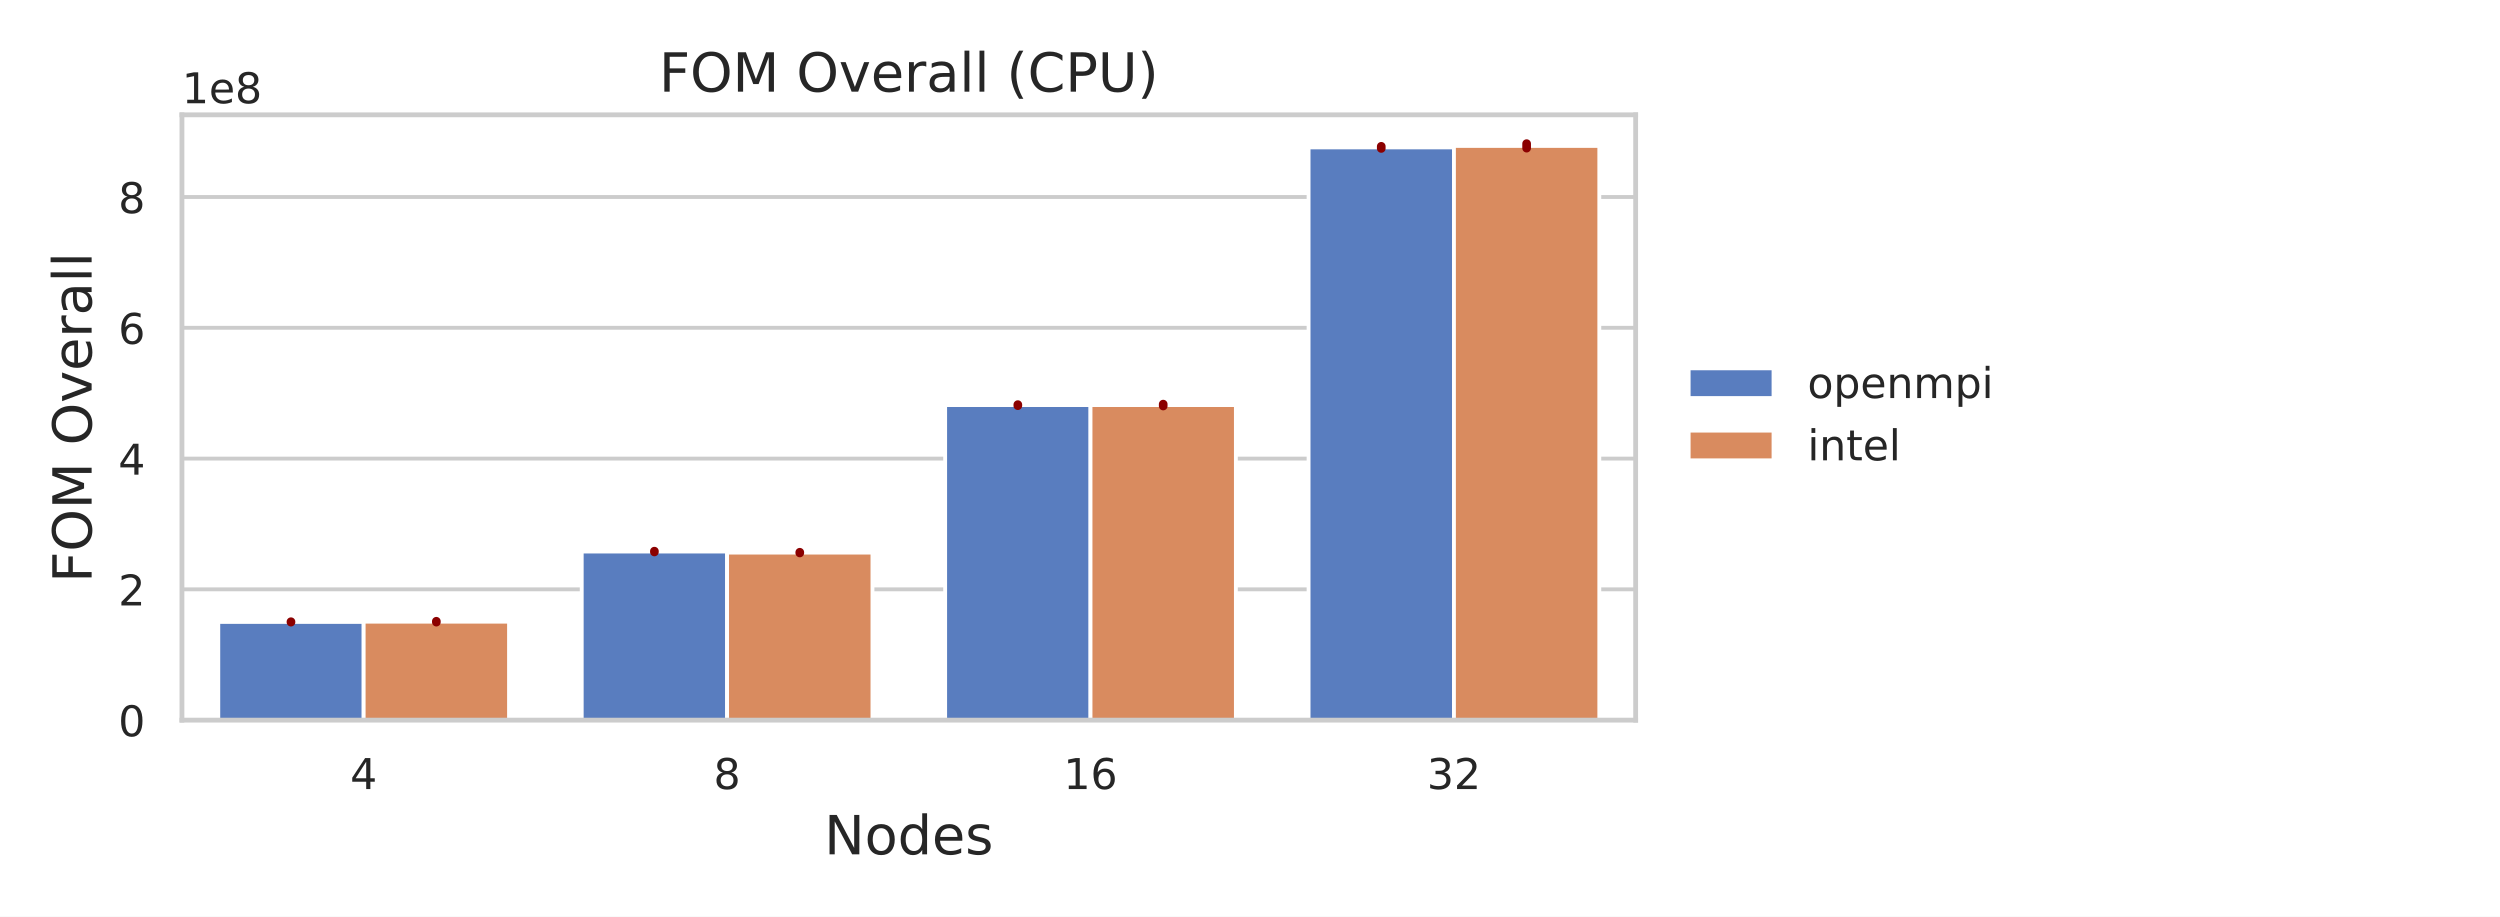
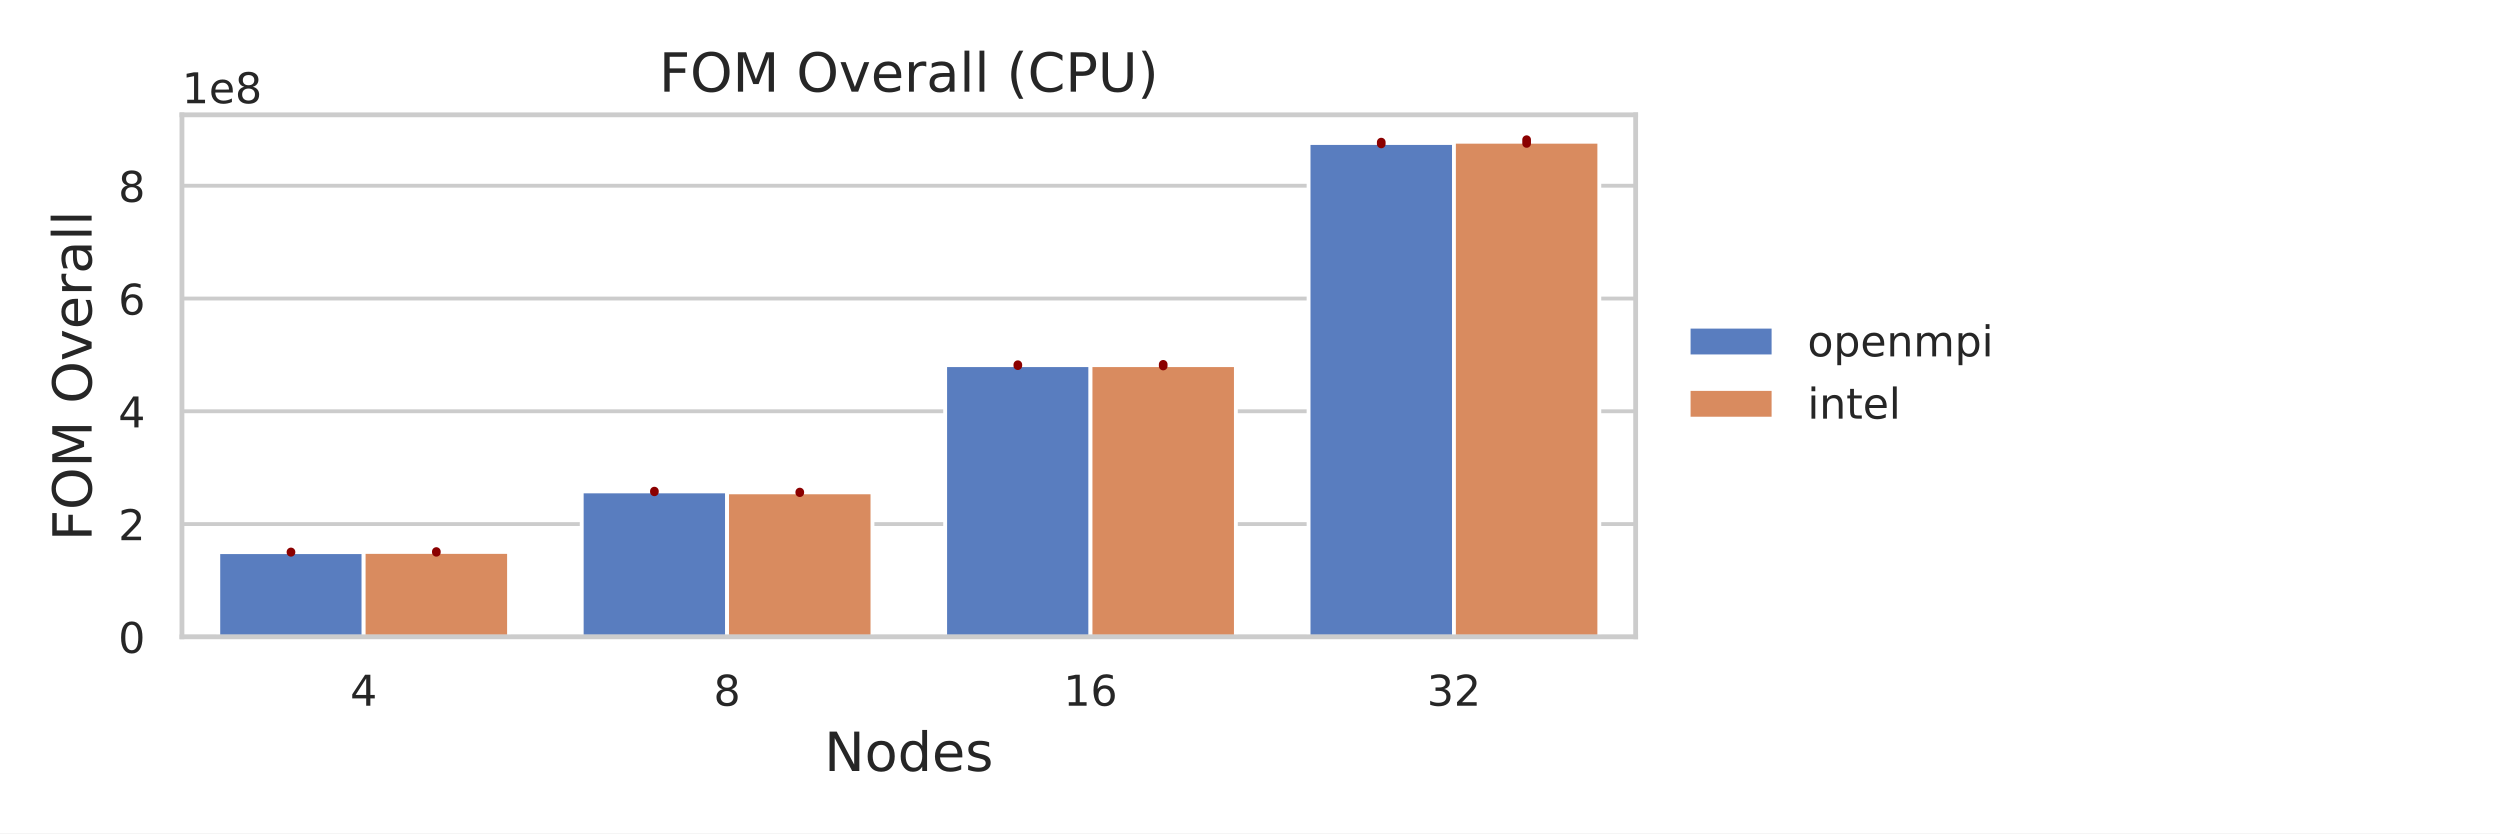
- <svg xmlns="http://www.w3.org/2000/svg" xmlns:xlink="http://www.w3.org/1999/xlink" width="648pt" height="237.6pt" viewBox="0 0 648 237.6" version="1.1">
+ <svg xmlns="http://www.w3.org/2000/svg" xmlns:xlink="http://www.w3.org/1999/xlink" width="648pt" height="216pt" viewBox="0 0 648 216" version="1.1">
  <defs>
    <style type="text/css">*{stroke-linejoin: round; stroke-linecap: butt}</style>
  </defs>
  <g id="figure_1">
    <g id="patch_1">
-       <path d="M 0 237.6  L 648 237.6  L 648 0  L 0 0  z " style="fill: #ffffff" />
+       <path d="M 0 216  L 648 216  L 648 0  L 0 0  z " style="fill: #ffffff" />
    </g>
    <g id="axes_1">
      <g id="patch_2">
-         <path d="M 47.16 186.66  L 423.961 186.66  L 423.961 29.76  L 47.16 29.76  z " style="fill: #ffffff" />
+         <path d="M 47.16 165.06  L 423.961 165.06  L 423.961 29.76  L 47.16 29.76  z " style="fill: #ffffff" />
      </g>
      <g id="matplotlib.axis_1">
        <g id="xtick_1">
          <g id="text_1">
-             <g style="fill: #262626" transform="translate(90.76078 204.5183) scale(0.11 -0.11)">
+             <g style="fill: #262626" transform="translate(90.76078 182.9183) scale(0.11 -0.11)">
              <defs>
                <path id="DejaVuSans-34" d="M 2419 4116  L 825 1625  L 2419 1625  L 2419 4116  z M 2253 4666  L 3047 4666  L 3047 1625  L 3713 1625  L 3713 1100  L 3047 1100  L 3047 0  L 2419 0  L 2419 1100  L 313 1100  L 313 1709  L 2253 4666  z " transform="scale(0.015625)" />
              </defs>
              <use xlink:href="#DejaVuSans-34" />
            </g>
          </g>
        </g>
        <g id="xtick_2">
          <g id="text_2">
-             <g style="fill: #262626" transform="translate(184.9611 204.5183) scale(0.11 -0.11)">
+             <g style="fill: #262626" transform="translate(184.9611 182.9183) scale(0.11 -0.11)">
              <defs>
                <path id="DejaVuSans-38" d="M 2034 2216  Q 1584 2216 1326 1975  Q 1069 1734 1069 1313  Q 1069 891 1326 650  Q 1584 409 2034 409  Q 2484 409 2743 651  Q 3003 894 3003 1313  Q 3003 1734 2745 1975  Q 2488 2216 2034 2216  z M 1403 2484  Q 997 2584 770 2862  Q 544 3141 544 3541  Q 544 4100 942 4425  Q 1341 4750 2034 4750  Q 2731 4750 3128 4425  Q 3525 4100 3525 3541  Q 3525 3141 3298 2862  Q 3072 2584 2669 2484  Q 3125 2378 3379 2068  Q 3634 1759 3634 1313  Q 3634 634 3220 271  Q 2806 -91 2034 -91  Q 1263 -91 848 271  Q 434 634 434 1313  Q 434 1759 690 2068  Q 947 2378 1403 2484  z M 1172 3481  Q 1172 3119 1398 2916  Q 1625 2713 2034 2713  Q 2441 2713 2670 2916  Q 2900 3119 2900 3481  Q 2900 3844 2670 4047  Q 2441 4250 2034 4250  Q 1625 4250 1398 4047  Q 1172 3844 1172 3481  z " transform="scale(0.015625)" />
              </defs>
              <use xlink:href="#DejaVuSans-38" />
            </g>
          </g>
        </g>
        <g id="xtick_3">
          <g id="text_3">
-             <g style="fill: #262626" transform="translate(275.662 204.5183) scale(0.11 -0.11)">
+             <g style="fill: #262626" transform="translate(275.662 182.9183) scale(0.11 -0.11)">
              <defs>
                <path id="DejaVuSans-31" d="M 794 531  L 1825 531  L 1825 4091  L 703 3866  L 703 4441  L 1819 4666  L 2450 4666  L 2450 531  L 3481 531  L 3481 0  L 794 0  L 794 531  z " transform="scale(0.015625)" />
                <path id="DejaVuSans-36" d="M 2113 2584  Q 1688 2584 1439 2293  Q 1191 2003 1191 1497  Q 1191 994 1439 701  Q 1688 409 2113 409  Q 2538 409 2786 701  Q 3034 994 3034 1497  Q 3034 2003 2786 2293  Q 2538 2584 2113 2584  z M 3366 4563  L 3366 3988  Q 3128 4100 2886 4159  Q 2644 4219 2406 4219  Q 1781 4219 1451 3797  Q 1122 3375 1075 2522  Q 1259 2794 1537 2939  Q 1816 3084 2150 3084  Q 2853 3084 3261 2657  Q 3669 2231 3669 1497  Q 3669 778 3244 343  Q 2819 -91 2113 -91  Q 1303 -91 875 529  Q 447 1150 447 2328  Q 447 3434 972 4092  Q 1497 4750 2381 4750  Q 2619 4750 2861 4703  Q 3103 4656 3366 4563  z " transform="scale(0.015625)" />
              </defs>
              <use xlink:href="#DejaVuSans-31" />
              <use xlink:href="#DejaVuSans-36" x="63.623" />
            </g>
          </g>
        </g>
        <g id="xtick_4">
          <g id="text_4">
-             <g style="fill: #262626" transform="translate(369.8623 204.5183) scale(0.11 -0.11)">
+             <g style="fill: #262626" transform="translate(369.8623 182.9183) scale(0.11 -0.11)">
              <defs>
                <path id="DejaVuSans-33" d="M 2597 2516  Q 3050 2419 3304 2112  Q 3559 1806 3559 1356  Q 3559 666 3084 287  Q 2609 -91 1734 -91  Q 1441 -91 1130 -33  Q 819 25 488 141  L 488 750  Q 750 597 1062 519  Q 1375 441 1716 441  Q 2309 441 2620 675  Q 2931 909 2931 1356  Q 2931 1769 2642 2001  Q 2353 2234 1838 2234  L 1294 2234  L 1294 2753  L 1863 2753  Q 2328 2753 2575 2939  Q 2822 3125 2822 3475  Q 2822 3834 2567 4026  Q 2313 4219 1838 4219  Q 1578 4219 1281 4162  Q 984 4106 628 3988  L 628 4550  Q 988 4650 1302 4700  Q 1616 4750 1894 4750  Q 2613 4750 3031 4423  Q 3450 4097 3450 3541  Q 3450 3153 3228 2886  Q 3006 2619 2597 2516  z " transform="scale(0.015625)" />
                <path id="DejaVuSans-32" d="M 1228 531  L 3431 531  L 3431 0  L 469 0  L 469 531  Q 828 903 1448 1529  Q 2069 2156 2228 2338  Q 2531 2678 2651 2914  Q 2772 3150 2772 3378  Q 2772 3750 2511 3984  Q 2250 4219 1831 4219  Q 1534 4219 1204 4116  Q 875 4013 500 3803  L 500 4441  Q 881 4594 1212 4672  Q 1544 4750 1819 4750  Q 2544 4750 2975 4387  Q 3406 4025 3406 3419  Q 3406 3131 3298 2873  Q 3191 2616 2906 2266  Q 2828 2175 2409 1742  Q 1991 1309 1228 531  z " transform="scale(0.015625)" />
              </defs>
              <use xlink:href="#DejaVuSans-33" />
              <use xlink:href="#DejaVuSans-32" x="63.623" />
            </g>
          </g>
        </g>
        <g id="text_5">
-           <g style="fill: #262626" transform="translate(213.643 221.4437) scale(0.14 -0.14)">
+           <g style="fill: #262626" transform="translate(213.643 199.8438) scale(0.14 -0.14)">
            <defs>
              <path id="DejaVuSans-4e" d="M 628 4666  L 1478 4666  L 3547 763  L 3547 4666  L 4159 4666  L 4159 0  L 3309 0  L 1241 3903  L 1241 0  L 628 0  L 628 4666  z " transform="scale(0.015625)" />
              <path id="DejaVuSans-6f" d="M 1959 3097  Q 1497 3097 1228 2736  Q 959 2375 959 1747  Q 959 1119 1226 758  Q 1494 397 1959 397  Q 2419 397 2687 759  Q 2956 1122 2956 1747  Q 2956 2369 2687 2733  Q 2419 3097 1959 3097  z M 1959 3584  Q 2709 3584 3137 3096  Q 3566 2609 3566 1747  Q 3566 888 3137 398  Q 2709 -91 1959 -91  Q 1206 -91 779 398  Q 353 888 353 1747  Q 353 2609 779 3096  Q 1206 3584 1959 3584  z " transform="scale(0.015625)" />
              <path id="DejaVuSans-64" d="M 2906 2969  L 2906 4863  L 3481 4863  L 3481 0  L 2906 0  L 2906 525  Q 2725 213 2448 61  Q 2172 -91 1784 -91  Q 1150 -91 751 415  Q 353 922 353 1747  Q 353 2572 751 3078  Q 1150 3584 1784 3584  Q 2172 3584 2448 3432  Q 2725 3281 2906 2969  z M 947 1747  Q 947 1113 1208 752  Q 1469 391 1925 391  Q 2381 391 2643 752  Q 2906 1113 2906 1747  Q 2906 2381 2643 2742  Q 2381 3103 1925 3103  Q 1469 3103 1208 2742  Q 947 2381 947 1747  z " transform="scale(0.015625)" />
              <path id="DejaVuSans-65" d="M 3597 1894  L 3597 1613  L 953 1613  Q 991 1019 1311 708  Q 1631 397 2203 397  Q 2534 397 2845 478  Q 3156 559 3463 722  L 3463 178  Q 3153 47 2828 -22  Q 2503 -91 2169 -91  Q 1331 -91 842 396  Q 353 884 353 1716  Q 353 2575 817 3079  Q 1281 3584 2069 3584  Q 2775 3584 3186 3129  Q 3597 2675 3597 1894  z M 3022 2063  Q 3016 2534 2758 2815  Q 2500 3097 2075 3097  Q 1594 3097 1305 2825  Q 1016 2553 972 2059  L 3022 2063  z " transform="scale(0.015625)" />
              <path id="DejaVuSans-73" d="M 2834 3397  L 2834 2853  Q 2591 2978 2328 3040  Q 2066 3103 1784 3103  Q 1356 3103 1142 2972  Q 928 2841 928 2578  Q 928 2378 1081 2264  Q 1234 2150 1697 2047  L 1894 2003  Q 2506 1872 2764 1633  Q 3022 1394 3022 966  Q 3022 478 2636 193  Q 2250 -91 1575 -91  Q 1294 -91 989 -36  Q 684 19 347 128  L 347 722  Q 666 556 975 473  Q 1284 391 1588 391  Q 1994 391 2212 530  Q 2431 669 2431 922  Q 2431 1156 2273 1281  Q 2116 1406 1581 1522  L 1381 1569  Q 847 1681 609 1914  Q 372 2147 372 2553  Q 372 3047 722 3315  Q 1072 3584 1716 3584  Q 2034 3584 2315 3537  Q 2597 3491 2834 3397  z " transform="scale(0.015625)" />
            </defs>
            <use xlink:href="#DejaVuSans-4e" />
            <use xlink:href="#DejaVuSans-6f" x="74.805" />
            <use xlink:href="#DejaVuSans-64" x="135.986" />
            <use xlink:href="#DejaVuSans-65" x="199.463" />
            <use xlink:href="#DejaVuSans-73" x="260.986" />
          </g>
        </g>
      </g>
      <g id="matplotlib.axis_2">
        <g id="ytick_1">
          <g id="line2d_1">
-             <path d="M 47.16 186.66  L 423.961 186.66  " clip-path="url(#p4c282c78d9)" style="fill: none; stroke: #cccccc; stroke-linecap: round" />
+             <path d="M 47.16 165.06  L 423.961 165.06  " clip-path="url(#p435fa68f39)" style="fill: none; stroke: #cccccc; stroke-linecap: round" />
          </g>
          <g id="text_6">
-             <g style="fill: #262626" transform="translate(30.66125 190.8391) scale(0.11 -0.11)">
+             <g style="fill: #262626" transform="translate(30.66125 169.2391) scale(0.11 -0.11)">
              <defs>
                <path id="DejaVuSans-30" d="M 2034 4250  Q 1547 4250 1301 3770  Q 1056 3291 1056 2328  Q 1056 1369 1301 889  Q 1547 409 2034 409  Q 2525 409 2770 889  Q 3016 1369 3016 2328  Q 3016 3291 2770 3770  Q 2525 4250 2034 4250  z M 2034 4750  Q 2819 4750 3233 4129  Q 3647 3509 3647 2328  Q 3647 1150 3233 529  Q 2819 -91 2034 -91  Q 1250 -91 836 529  Q 422 1150 422 2328  Q 422 3509 836 4129  Q 1250 4750 2034 4750  z " transform="scale(0.015625)" />
              </defs>
              <use xlink:href="#DejaVuSans-30" />
            </g>
          </g>
        </g>
        <g id="ytick_2">
          <g id="line2d_2">
-             <path d="M 47.16 152.761  L 423.961 152.761  " clip-path="url(#p4c282c78d9)" style="fill: none; stroke: #cccccc; stroke-linecap: round" />
+             <path d="M 47.16 135.832  L 423.961 135.832  " clip-path="url(#p435fa68f39)" style="fill: none; stroke: #cccccc; stroke-linecap: round" />
          </g>
          <g id="text_7">
-             <g style="fill: #262626" transform="translate(30.66125 156.9405) scale(0.11 -0.11)">
+             <g style="fill: #262626" transform="translate(30.66125 140.0115) scale(0.11 -0.11)">
              <use xlink:href="#DejaVuSans-32" />
            </g>
          </g>
        </g>
        <g id="ytick_3">
          <g id="line2d_3">
-             <path d="M 47.16 118.863  L 423.961 118.863  " clip-path="url(#p4c282c78d9)" style="fill: none; stroke: #cccccc; stroke-linecap: round" />
+             <path d="M 47.16 106.605  L 423.961 106.605  " clip-path="url(#p435fa68f39)" style="fill: none; stroke: #cccccc; stroke-linecap: round" />
          </g>
          <g id="text_8">
-             <g style="fill: #262626" transform="translate(30.66125 123.0419) scale(0.11 -0.11)">
+             <g style="fill: #262626" transform="translate(30.66125 110.7838) scale(0.11 -0.11)">
              <use xlink:href="#DejaVuSans-34" />
            </g>
          </g>
        </g>
        <g id="ytick_4">
          <g id="line2d_4">
-             <path d="M 47.16 84.964  L 423.961 84.964  " clip-path="url(#p4c282c78d9)" style="fill: none; stroke: #cccccc; stroke-linecap: round" />
+             <path d="M 47.16 77.377  L 423.961 77.377  " clip-path="url(#p435fa68f39)" style="fill: none; stroke: #cccccc; stroke-linecap: round" />
          </g>
          <g id="text_9">
-             <g style="fill: #262626" transform="translate(30.66125 89.14325) scale(0.11 -0.11)">
+             <g style="fill: #262626" transform="translate(30.66125 81.55615) scale(0.11 -0.11)">
              <use xlink:href="#DejaVuSans-36" />
            </g>
          </g>
        </g>
        <g id="ytick_5">
          <g id="line2d_5">
-             <path d="M 47.16 51.065  L 423.961 51.065  " clip-path="url(#p4c282c78d9)" style="fill: none; stroke: #cccccc; stroke-linecap: round" />
+             <path d="M 47.16 48.149  L 423.961 48.149  " clip-path="url(#p435fa68f39)" style="fill: none; stroke: #cccccc; stroke-linecap: round" />
          </g>
          <g id="text_10">
-             <g style="fill: #262626" transform="translate(30.66125 55.24463) scale(0.11 -0.11)">
+             <g style="fill: #262626" transform="translate(30.66125 52.32848) scale(0.11 -0.11)">
              <use xlink:href="#DejaVuSans-38" />
            </g>
          </g>
        </g>
        <g id="text_11">
-           <g style="fill: #262626" transform="translate(23.74969 151.0281) rotate(-90) scale(0.14 -0.14)">
+           <g style="fill: #262626" transform="translate(23.74969 140.2281) rotate(-90) scale(0.14 -0.14)">
            <defs>
              <path id="DejaVuSans-46" d="M 628 4666  L 3309 4666  L 3309 4134  L 1259 4134  L 1259 2759  L 3109 2759  L 3109 2228  L 1259 2228  L 1259 0  L 628 0  L 628 4666  z " transform="scale(0.015625)" />
              <path id="DejaVuSans-4f" d="M 2522 4238  Q 1834 4238 1429 3725  Q 1025 3213 1025 2328  Q 1025 1447 1429 934  Q 1834 422 2522 422  Q 3209 422 3611 934  Q 4013 1447 4013 2328  Q 4013 3213 3611 3725  Q 3209 4238 2522 4238  z M 2522 4750  Q 3503 4750 4090 4092  Q 4678 3434 4678 2328  Q 4678 1225 4090 567  Q 3503 -91 2522 -91  Q 1538 -91 948 565  Q 359 1222 359 2328  Q 359 3434 948 4092  Q 1538 4750 2522 4750  z " transform="scale(0.015625)" />
              <path id="DejaVuSans-4d" d="M 628 4666  L 1569 4666  L 2759 1491  L 3956 4666  L 4897 4666  L 4897 0  L 4281 0  L 4281 4097  L 3078 897  L 2444 897  L 1241 4097  L 1241 0  L 628 0  L 628 4666  z " transform="scale(0.015625)" />
              <path id="DejaVuSans-20" transform="scale(0.015625)" />
              <path id="DejaVuSans-76" d="M 191 3500  L 800 3500  L 1894 563  L 2988 3500  L 3597 3500  L 2284 0  L 1503 0  L 191 3500  z " transform="scale(0.015625)" />
              <path id="DejaVuSans-72" d="M 2631 2963  Q 2534 3019 2420 3045  Q 2306 3072 2169 3072  Q 1681 3072 1420 2755  Q 1159 2438 1159 1844  L 1159 0  L 581 0  L 581 3500  L 1159 3500  L 1159 2956  Q 1341 3275 1631 3429  Q 1922 3584 2338 3584  Q 2397 3584 2469 3576  Q 2541 3569 2628 3553  L 2631 2963  z " transform="scale(0.015625)" />
              <path id="DejaVuSans-61" d="M 2194 1759  Q 1497 1759 1228 1600  Q 959 1441 959 1056  Q 959 750 1161 570  Q 1363 391 1709 391  Q 2188 391 2477 730  Q 2766 1069 2766 1631  L 2766 1759  L 2194 1759  z M 3341 1997  L 3341 0  L 2766 0  L 2766 531  Q 2569 213 2275 61  Q 1981 -91 1556 -91  Q 1019 -91 701 211  Q 384 513 384 1019  Q 384 1609 779 1909  Q 1175 2209 1959 2209  L 2766 2209  L 2766 2266  Q 2766 2663 2505 2880  Q 2244 3097 1772 3097  Q 1472 3097 1187 3025  Q 903 2953 641 2809  L 641 3341  Q 956 3463 1253 3523  Q 1550 3584 1831 3584  Q 2591 3584 2966 3190  Q 3341 2797 3341 1997  z " transform="scale(0.015625)" />
              <path id="DejaVuSans-6c" d="M 603 4863  L 1178 4863  L 1178 0  L 603 0  L 603 4863  z " transform="scale(0.015625)" />
            </defs>
            <use xlink:href="#DejaVuSans-46" />
            <use xlink:href="#DejaVuSans-4f" x="57.52" />
            <use xlink:href="#DejaVuSans-4d" x="136.23" />
            <use xlink:href="#DejaVuSans-20" x="222.51" />
            <use xlink:href="#DejaVuSans-4f" x="254.297" />
            <use xlink:href="#DejaVuSans-76" x="333.008" />
            <use xlink:href="#DejaVuSans-65" x="392.188" />
            <use xlink:href="#DejaVuSans-72" x="453.711" />
            <use xlink:href="#DejaVuSans-61" x="494.824" />
            <use xlink:href="#DejaVuSans-6c" x="556.104" />
            <use xlink:href="#DejaVuSans-6c" x="583.887" />
          </g>
        </g>
        <g id="text_12">
          <g style="fill: #262626" transform="translate(47.16 26.76) scale(0.11 -0.11)">
            <use xlink:href="#DejaVuSans-31" />
            <use xlink:href="#DejaVuSans-65" x="63.623" />
            <use xlink:href="#DejaVuSans-38" x="125.146" />
          </g>
        </g>
      </g>
      <g id="patch_3">
-         <path d="M 56.58 186.66  L 94.26 186.66  L 94.26 161.202  L 56.58 161.202  z " clip-path="url(#p4c282c78d9)" style="fill: #597dbf; stroke: #ffffff; stroke-linejoin: miter" />
+         <path d="M 56.58 165.06  L 94.26 165.06  L 94.26 143.11  L 56.58 143.11  z " clip-path="url(#p435fa68f39)" style="fill: #597dbf; stroke: #ffffff; stroke-linejoin: miter" />
      </g>
      <g id="patch_4">
-         <path d="M 150.78 186.66  L 188.46 186.66  L 188.46 142.957  L 150.78 142.957  z " clip-path="url(#p4c282c78d9)" style="fill: #597dbf; stroke: #ffffff; stroke-linejoin: miter" />
+         <path d="M 150.78 165.06  L 188.46 165.06  L 188.46 127.379  L 150.78 127.379  z " clip-path="url(#p435fa68f39)" style="fill: #597dbf; stroke: #ffffff; stroke-linejoin: miter" />
      </g>
      <g id="patch_5">
-         <path d="M 244.981 186.66  L 282.661 186.66  L 282.661 104.992  L 244.981 104.992  z " clip-path="url(#p4c282c78d9)" style="fill: #597dbf; stroke: #ffffff; stroke-linejoin: miter" />
+         <path d="M 244.981 165.06  L 282.661 165.06  L 282.661 94.645  L 244.981 94.645  z " clip-path="url(#p435fa68f39)" style="fill: #597dbf; stroke: #ffffff; stroke-linejoin: miter" />
      </g>
      <g id="patch_6">
-         <path d="M 339.181 186.66  L 376.861 186.66  L 376.861 38.215  L 339.181 38.215  z " clip-path="url(#p4c282c78d9)" style="fill: #597dbf; stroke: #ffffff; stroke-linejoin: miter" />
+         <path d="M 339.181 165.06  L 376.861 165.06  L 376.861 37.07  L 339.181 37.07  z " clip-path="url(#p435fa68f39)" style="fill: #597dbf; stroke: #ffffff; stroke-linejoin: miter" />
      </g>
      <g id="patch_7">
-         <path d="M 94.26 186.66  L 131.94 186.66  L 131.94 161.145  L 94.26 161.145  z " clip-path="url(#p4c282c78d9)" style="fill: #d98b5f; stroke: #ffffff; stroke-linejoin: miter" />
+         <path d="M 94.26 165.06  L 131.94 165.06  L 131.94 143.061  L 94.26 143.061  z " clip-path="url(#p435fa68f39)" style="fill: #d98b5f; stroke: #ffffff; stroke-linejoin: miter" />
      </g>
      <g id="patch_8">
-         <path d="M 188.46 186.66  L 226.141 186.66  L 226.141 143.234  L 188.46 143.234  z " clip-path="url(#p4c282c78d9)" style="fill: #d98b5f; stroke: #ffffff; stroke-linejoin: miter" />
+         <path d="M 188.46 165.06  L 226.141 165.06  L 226.141 127.618  L 188.46 127.618  z " clip-path="url(#p435fa68f39)" style="fill: #d98b5f; stroke: #ffffff; stroke-linejoin: miter" />
      </g>
      <g id="patch_9">
-         <path d="M 282.661 186.66  L 320.341 186.66  L 320.341 104.994  L 282.661 104.994  z " clip-path="url(#p4c282c78d9)" style="fill: #d98b5f; stroke: #ffffff; stroke-linejoin: miter" />
+         <path d="M 282.661 165.06  L 320.341 165.06  L 320.341 94.647  L 282.661 94.647  z " clip-path="url(#p435fa68f39)" style="fill: #d98b5f; stroke: #ffffff; stroke-linejoin: miter" />
      </g>
      <g id="patch_10">
-         <path d="M 376.861 186.66  L 414.541 186.66  L 414.541 37.822  L 376.861 37.822  z " clip-path="url(#p4c282c78d9)" style="fill: #d98b5f; stroke: #ffffff; stroke-linejoin: miter" />
+         <path d="M 376.861 165.06  L 414.541 165.06  L 414.541 36.731  L 376.861 36.731  z " clip-path="url(#p435fa68f39)" style="fill: #d98b5f; stroke: #ffffff; stroke-linejoin: miter" />
      </g>
      <g id="patch_11">
-         <path d="M 94.26 186.66  L 94.26 186.66  L 94.26 186.66  L 94.26 186.66  z " clip-path="url(#p4c282c78d9)" style="fill: #597dbf; stroke: #ffffff; stroke-linejoin: miter" />
+         <path d="M 94.26 165.06  L 94.26 165.06  L 94.26 165.06  L 94.26 165.06  z " clip-path="url(#p435fa68f39)" style="fill: #597dbf; stroke: #ffffff; stroke-linejoin: miter" />
      </g>
      <g id="patch_12">
-         <path d="M 94.26 186.66  L 94.26 186.66  L 94.26 186.66  L 94.26 186.66  z " clip-path="url(#p4c282c78d9)" style="fill: #d98b5f; stroke: #ffffff; stroke-linejoin: miter" />
+         <path d="M 94.26 165.06  L 94.26 165.06  L 94.26 165.06  L 94.26 165.06  z " clip-path="url(#p435fa68f39)" style="fill: #d98b5f; stroke: #ffffff; stroke-linejoin: miter" />
      </g>
      <g id="line2d_6">
-         <path d="M 75.42 161.256  L 75.42 161.148  " clip-path="url(#p4c282c78d9)" style="fill: none; stroke: #8b0000; stroke-width: 2.25; stroke-linecap: round" />
+         <path d="M 75.42 143.157  L 75.42 143.064  " clip-path="url(#p435fa68f39)" style="fill: none; stroke: #8b0000; stroke-width: 2.25; stroke-linecap: round" />
      </g>
      <g id="line2d_7">
-         <path d="M 169.62 143.066  L 169.62 142.859  " clip-path="url(#p4c282c78d9)" style="fill: none; stroke: #8b0000; stroke-width: 2.25; stroke-linecap: round" />
+         <path d="M 169.62 127.484  L 169.62 127.295  " clip-path="url(#p435fa68f39)" style="fill: none; stroke: #8b0000; stroke-width: 2.25; stroke-linecap: round" />
      </g>
      <g id="line2d_8">
-         <path d="M 263.821 105.151  L 263.821 104.879  " clip-path="url(#p4c282c78d9)" style="fill: none; stroke: #8b0000; stroke-width: 2.25; stroke-linecap: round" />
+         <path d="M 263.821 94.781  L 263.821 94.528  " clip-path="url(#p435fa68f39)" style="fill: none; stroke: #8b0000; stroke-width: 2.25; stroke-linecap: round" />
      </g>
      <g id="line2d_9">
-         <path d="M 358.021 38.478  L 358.021 37.926  " clip-path="url(#p4c282c78d9)" style="fill: none; stroke: #8b0000; stroke-width: 2.25; stroke-linecap: round" />
+         <path d="M 358.021 37.308  L 358.021 36.832  " clip-path="url(#p435fa68f39)" style="fill: none; stroke: #8b0000; stroke-width: 2.25; stroke-linecap: round" />
      </g>
      <g id="line2d_10">
-         <path d="M 113.1 161.256  L 113.1 161.033  " clip-path="url(#p4c282c78d9)" style="fill: none; stroke: #8b0000; stroke-width: 2.25; stroke-linecap: round" />
+         <path d="M 113.1 143.157  L 113.1 142.959  " clip-path="url(#p435fa68f39)" style="fill: none; stroke: #8b0000; stroke-width: 2.25; stroke-linecap: round" />
      </g>
      <g id="line2d_11">
-         <path d="M 207.301 143.325  L 207.301 143.143  " clip-path="url(#p4c282c78d9)" style="fill: none; stroke: #8b0000; stroke-width: 2.25; stroke-linecap: round" />
+         <path d="M 207.301 127.697  L 207.301 127.539  " clip-path="url(#p435fa68f39)" style="fill: none; stroke: #8b0000; stroke-width: 2.25; stroke-linecap: round" />
      </g>
      <g id="line2d_12">
-         <path d="M 301.501 105.236  L 301.501 104.75  " clip-path="url(#p4c282c78d9)" style="fill: none; stroke: #8b0000; stroke-width: 2.25; stroke-linecap: round" />
+         <path d="M 301.501 94.869  L 301.501 94.437  " clip-path="url(#p435fa68f39)" style="fill: none; stroke: #8b0000; stroke-width: 2.25; stroke-linecap: round" />
      </g>
      <g id="line2d_13">
-         <path d="M 395.701 38.4  L 395.701 37.231  " clip-path="url(#p4c282c78d9)" style="fill: none; stroke: #8b0000; stroke-width: 2.25; stroke-linecap: round" />
+         <path d="M 395.701 37.182  L 395.701 36.203  " clip-path="url(#p435fa68f39)" style="fill: none; stroke: #8b0000; stroke-width: 2.25; stroke-linecap: round" />
      </g>
      <g id="patch_13">
-         <path d="M 47.16 186.66  L 47.16 29.76  " style="fill: none; stroke: #cccccc; stroke-width: 1.25; stroke-linejoin: miter; stroke-linecap: square" />
+         <path d="M 47.16 165.06  L 47.16 29.76  " style="fill: none; stroke: #cccccc; stroke-width: 1.25; stroke-linejoin: miter; stroke-linecap: square" />
      </g>
      <g id="patch_14">
-         <path d="M 423.961 186.66  L 423.961 29.76  " style="fill: none; stroke: #cccccc; stroke-width: 1.25; stroke-linejoin: miter; stroke-linecap: square" />
+         <path d="M 423.961 165.06  L 423.961 29.76  " style="fill: none; stroke: #cccccc; stroke-width: 1.25; stroke-linejoin: miter; stroke-linecap: square" />
      </g>
      <g id="patch_15">
-         <path d="M 47.16 186.66  L 423.961 186.66  " style="fill: none; stroke: #cccccc; stroke-width: 1.25; stroke-linejoin: miter; stroke-linecap: square" />
+         <path d="M 47.16 165.06  L 423.961 165.06  " style="fill: none; stroke: #cccccc; stroke-width: 1.25; stroke-linejoin: miter; stroke-linecap: square" />
      </g>
      <g id="patch_16">
        <path d="M 47.16 29.76  L 423.961 29.76  " style="fill: none; stroke: #cccccc; stroke-width: 1.25; stroke-linejoin: miter; stroke-linecap: square" />
      </g>
      <g id="text_13">
        <g style="fill: #262626" transform="translate(170.8237 23.76) scale(0.14 -0.14)">
          <defs>
            <path id="DejaVuSans-28" d="M 1984 4856  Q 1566 4138 1362 3434  Q 1159 2731 1159 2009  Q 1159 1288 1364 580  Q 1569 -128 1984 -844  L 1484 -844  Q 1016 -109 783 600  Q 550 1309 550 2009  Q 550 2706 781 3412  Q 1013 4119 1484 4856  L 1984 4856  z " transform="scale(0.015625)" />
            <path id="DejaVuSans-43" d="M 4122 4306  L 4122 3641  Q 3803 3938 3442 4084  Q 3081 4231 2675 4231  Q 1875 4231 1450 3742  Q 1025 3253 1025 2328  Q 1025 1406 1450 917  Q 1875 428 2675 428  Q 3081 428 3442 575  Q 3803 722 4122 1019  L 4122 359  Q 3791 134 3420 21  Q 3050 -91 2638 -91  Q 1578 -91 968 557  Q 359 1206 359 2328  Q 359 3453 968 4101  Q 1578 4750 2638 4750  Q 3056 4750 3426 4639  Q 3797 4528 4122 4306  z " transform="scale(0.015625)" />
            <path id="DejaVuSans-50" d="M 1259 4147  L 1259 2394  L 2053 2394  Q 2494 2394 2734 2622  Q 2975 2850 2975 3272  Q 2975 3691 2734 3919  Q 2494 4147 2053 4147  L 1259 4147  z M 628 4666  L 2053 4666  Q 2838 4666 3239 4311  Q 3641 3956 3641 3272  Q 3641 2581 3239 2228  Q 2838 1875 2053 1875  L 1259 1875  L 1259 0  L 628 0  L 628 4666  z " transform="scale(0.015625)" />
            <path id="DejaVuSans-55" d="M 556 4666  L 1191 4666  L 1191 1831  Q 1191 1081 1462 751  Q 1734 422 2344 422  Q 2950 422 3222 751  Q 3494 1081 3494 1831  L 3494 4666  L 4128 4666  L 4128 1753  Q 4128 841 3676 375  Q 3225 -91 2344 -91  Q 1459 -91 1007 375  Q 556 841 556 1753  L 556 4666  z " transform="scale(0.015625)" />
            <path id="DejaVuSans-29" d="M 513 4856  L 1013 4856  Q 1481 4119 1714 3412  Q 1947 2706 1947 2009  Q 1947 1309 1714 600  Q 1481 -109 1013 -844  L 513 -844  Q 928 -128 1133 580  Q 1338 1288 1338 2009  Q 1338 2731 1133 3434  Q 928 4138 513 4856  z " transform="scale(0.015625)" />
          </defs>
          <use xlink:href="#DejaVuSans-46" />
          <use xlink:href="#DejaVuSans-4f" x="57.52" />
          <use xlink:href="#DejaVuSans-4d" x="136.23" />
          <use xlink:href="#DejaVuSans-20" x="222.51" />
          <use xlink:href="#DejaVuSans-4f" x="254.297" />
          <use xlink:href="#DejaVuSans-76" x="333.008" />
          <use xlink:href="#DejaVuSans-65" x="392.188" />
          <use xlink:href="#DejaVuSans-72" x="453.711" />
          <use xlink:href="#DejaVuSans-61" x="494.824" />
          <use xlink:href="#DejaVuSans-6c" x="556.104" />
          <use xlink:href="#DejaVuSans-6c" x="583.887" />
          <use xlink:href="#DejaVuSans-20" x="611.67" />
          <use xlink:href="#DejaVuSans-28" x="643.457" />
          <use xlink:href="#DejaVuSans-43" x="682.471" />
          <use xlink:href="#DejaVuSans-50" x="752.295" />
          <use xlink:href="#DejaVuSans-55" x="812.598" />
          <use xlink:href="#DejaVuSans-29" x="885.791" />
        </g>
      </g>
    </g>
    <g id="axes_2">
      <g id="legend_1">
        <g id="patch_17">
-           <path d="M 437.699 103.172  L 459.699 103.172  L 459.699 95.472  L 437.699 95.472  z " style="fill: #597dbf; stroke: #ffffff; stroke-linejoin: miter" />
+           <path d="M 437.699 92.372  L 459.699 92.372  L 459.699 84.672  L 437.699 84.672  z " style="fill: #597dbf; stroke: #ffffff; stroke-linejoin: miter" />
        </g>
        <g id="text_14">
-           <g style="fill: #262626" transform="translate(468.4993 103.1723) scale(0.11 -0.11)">
+           <g style="fill: #262626" transform="translate(468.4993 92.37234) scale(0.11 -0.11)">
            <defs>
              <path id="DejaVuSans-70" d="M 1159 525  L 1159 -1331  L 581 -1331  L 581 3500  L 1159 3500  L 1159 2969  Q 1341 3281 1617 3432  Q 1894 3584 2278 3584  Q 2916 3584 3314 3078  Q 3713 2572 3713 1747  Q 3713 922 3314 415  Q 2916 -91 2278 -91  Q 1894 -91 1617 61  Q 1341 213 1159 525  z M 3116 1747  Q 3116 2381 2855 2742  Q 2594 3103 2138 3103  Q 1681 3103 1420 2742  Q 1159 2381 1159 1747  Q 1159 1113 1420 752  Q 1681 391 2138 391  Q 2594 391 2855 752  Q 3116 1113 3116 1747  z " transform="scale(0.015625)" />
              <path id="DejaVuSans-6e" d="M 3513 2113  L 3513 0  L 2938 0  L 2938 2094  Q 2938 2591 2744 2837  Q 2550 3084 2163 3084  Q 1697 3084 1428 2787  Q 1159 2491 1159 1978  L 1159 0  L 581 0  L 581 3500  L 1159 3500  L 1159 2956  Q 1366 3272 1645 3428  Q 1925 3584 2291 3584  Q 2894 3584 3203 3211  Q 3513 2838 3513 2113  z " transform="scale(0.015625)" />
              <path id="DejaVuSans-6d" d="M 3328 2828  Q 3544 3216 3844 3400  Q 4144 3584 4550 3584  Q 5097 3584 5394 3201  Q 5691 2819 5691 2113  L 5691 0  L 5113 0  L 5113 2094  Q 5113 2597 4934 2840  Q 4756 3084 4391 3084  Q 3944 3084 3684 2787  Q 3425 2491 3425 1978  L 3425 0  L 2847 0  L 2847 2094  Q 2847 2600 2669 2842  Q 2491 3084 2119 3084  Q 1678 3084 1418 2786  Q 1159 2488 1159 1978  L 1159 0  L 581 0  L 581 3500  L 1159 3500  L 1159 2956  Q 1356 3278 1631 3431  Q 1906 3584 2284 3584  Q 2666 3584 2933 3390  Q 3200 3197 3328 2828  z " transform="scale(0.015625)" />
              <path id="DejaVuSans-69" d="M 603 3500  L 1178 3500  L 1178 0  L 603 0  L 603 3500  z M 603 4863  L 1178 4863  L 1178 4134  L 603 4134  L 603 4863  z " transform="scale(0.015625)" />
            </defs>
            <use xlink:href="#DejaVuSans-6f" />
            <use xlink:href="#DejaVuSans-70" x="61.182" />
            <use xlink:href="#DejaVuSans-65" x="124.658" />
            <use xlink:href="#DejaVuSans-6e" x="186.182" />
            <use xlink:href="#DejaVuSans-6d" x="249.561" />
            <use xlink:href="#DejaVuSans-70" x="346.973" />
            <use xlink:href="#DejaVuSans-69" x="410.449" />
          </g>
        </g>
        <g id="patch_18">
-           <path d="M 437.699 119.318  L 459.699 119.318  L 459.699 111.618  L 437.699 111.618  z " style="fill: #d98b5f; stroke: #ffffff; stroke-linejoin: miter" />
+           <path d="M 437.699 108.518  L 459.699 108.518  L 459.699 100.818  L 437.699 100.818  z " style="fill: #d98b5f; stroke: #ffffff; stroke-linejoin: miter" />
        </g>
        <g id="text_15">
-           <g style="fill: #262626" transform="translate(468.4993 119.3183) scale(0.11 -0.11)">
+           <g style="fill: #262626" transform="translate(468.4993 108.5183) scale(0.11 -0.11)">
            <defs>
              <path id="DejaVuSans-74" d="M 1172 4494  L 1172 3500  L 2356 3500  L 2356 3053  L 1172 3053  L 1172 1153  Q 1172 725 1289 603  Q 1406 481 1766 481  L 2356 481  L 2356 0  L 1766 0  Q 1100 0 847 248  Q 594 497 594 1153  L 594 3053  L 172 3053  L 172 3500  L 594 3500  L 594 4494  L 1172 4494  z " transform="scale(0.015625)" />
            </defs>
            <use xlink:href="#DejaVuSans-69" />
            <use xlink:href="#DejaVuSans-6e" x="27.783" />
            <use xlink:href="#DejaVuSans-74" x="91.162" />
            <use xlink:href="#DejaVuSans-65" x="130.371" />
            <use xlink:href="#DejaVuSans-6c" x="191.895" />
          </g>
        </g>
      </g>
    </g>
  </g>
  <defs>
-     <clipPath id="p4c282c78d9">
-       <rect x="47.16" y="29.76" width="376.801" height="156.9" />
+     <clipPath id="p435fa68f39">
+       <rect x="47.16" y="29.76" width="376.801" height="135.3" />
    </clipPath>
  </defs>
</svg>
